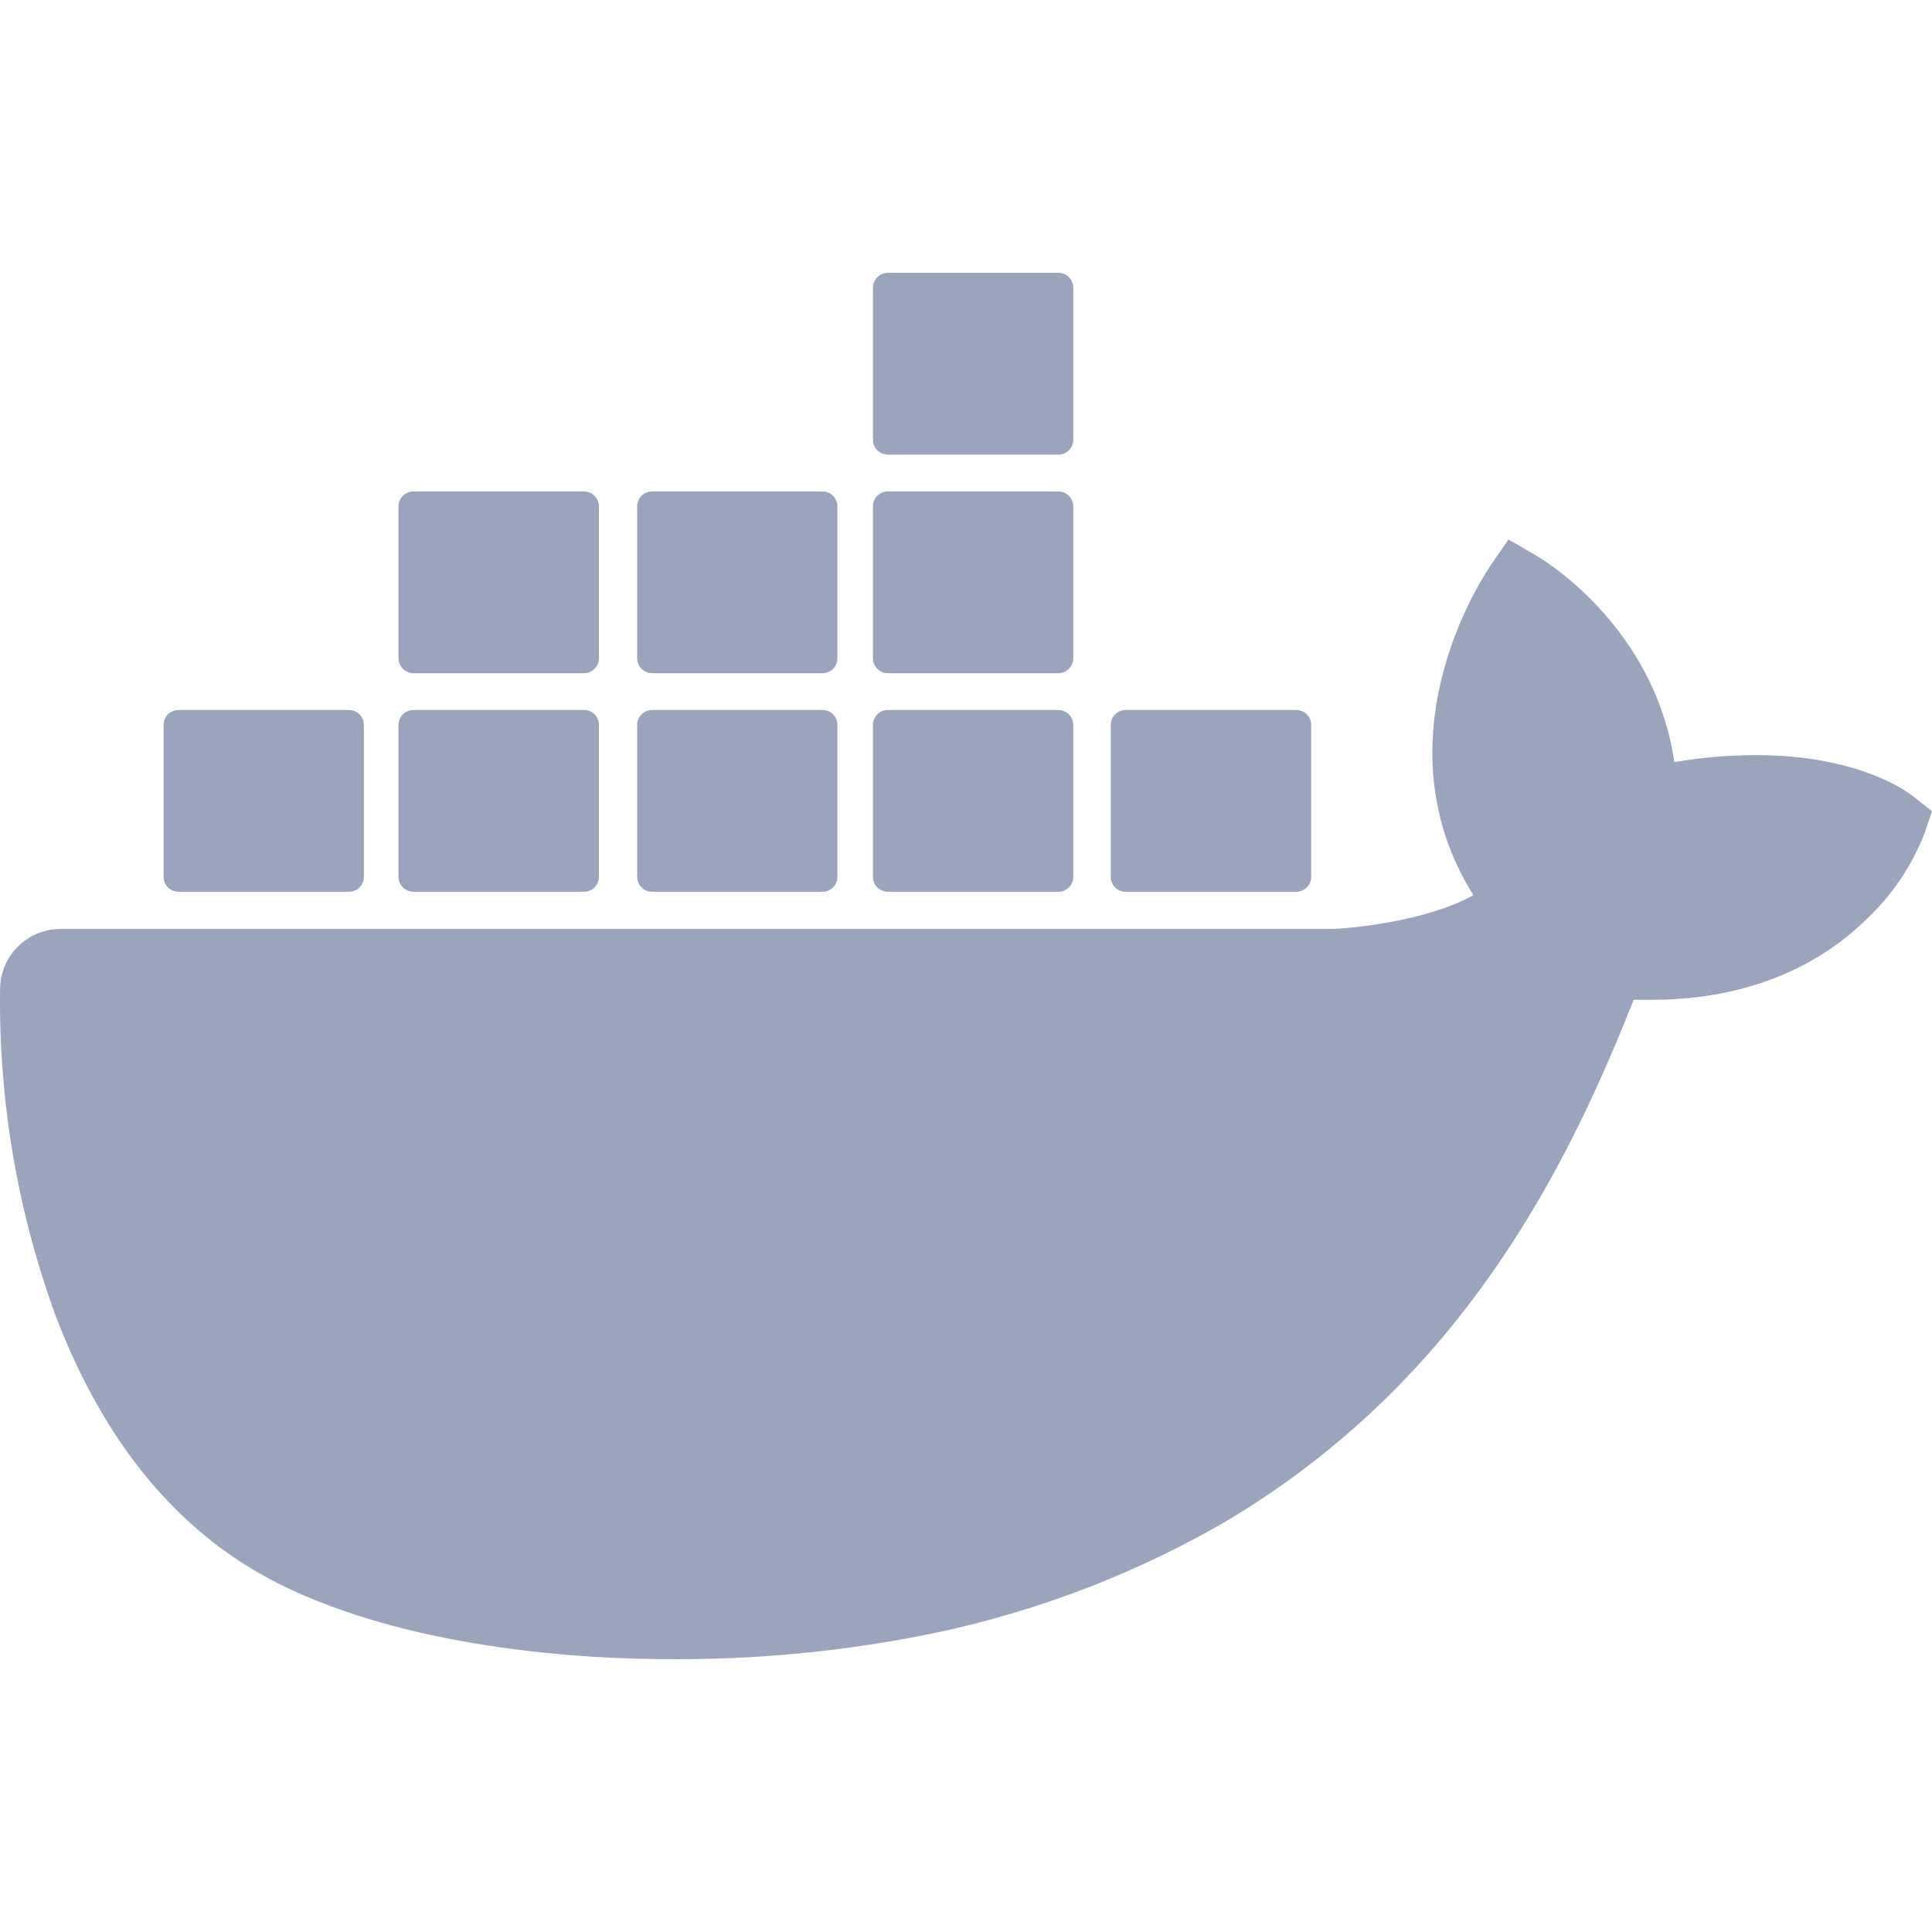
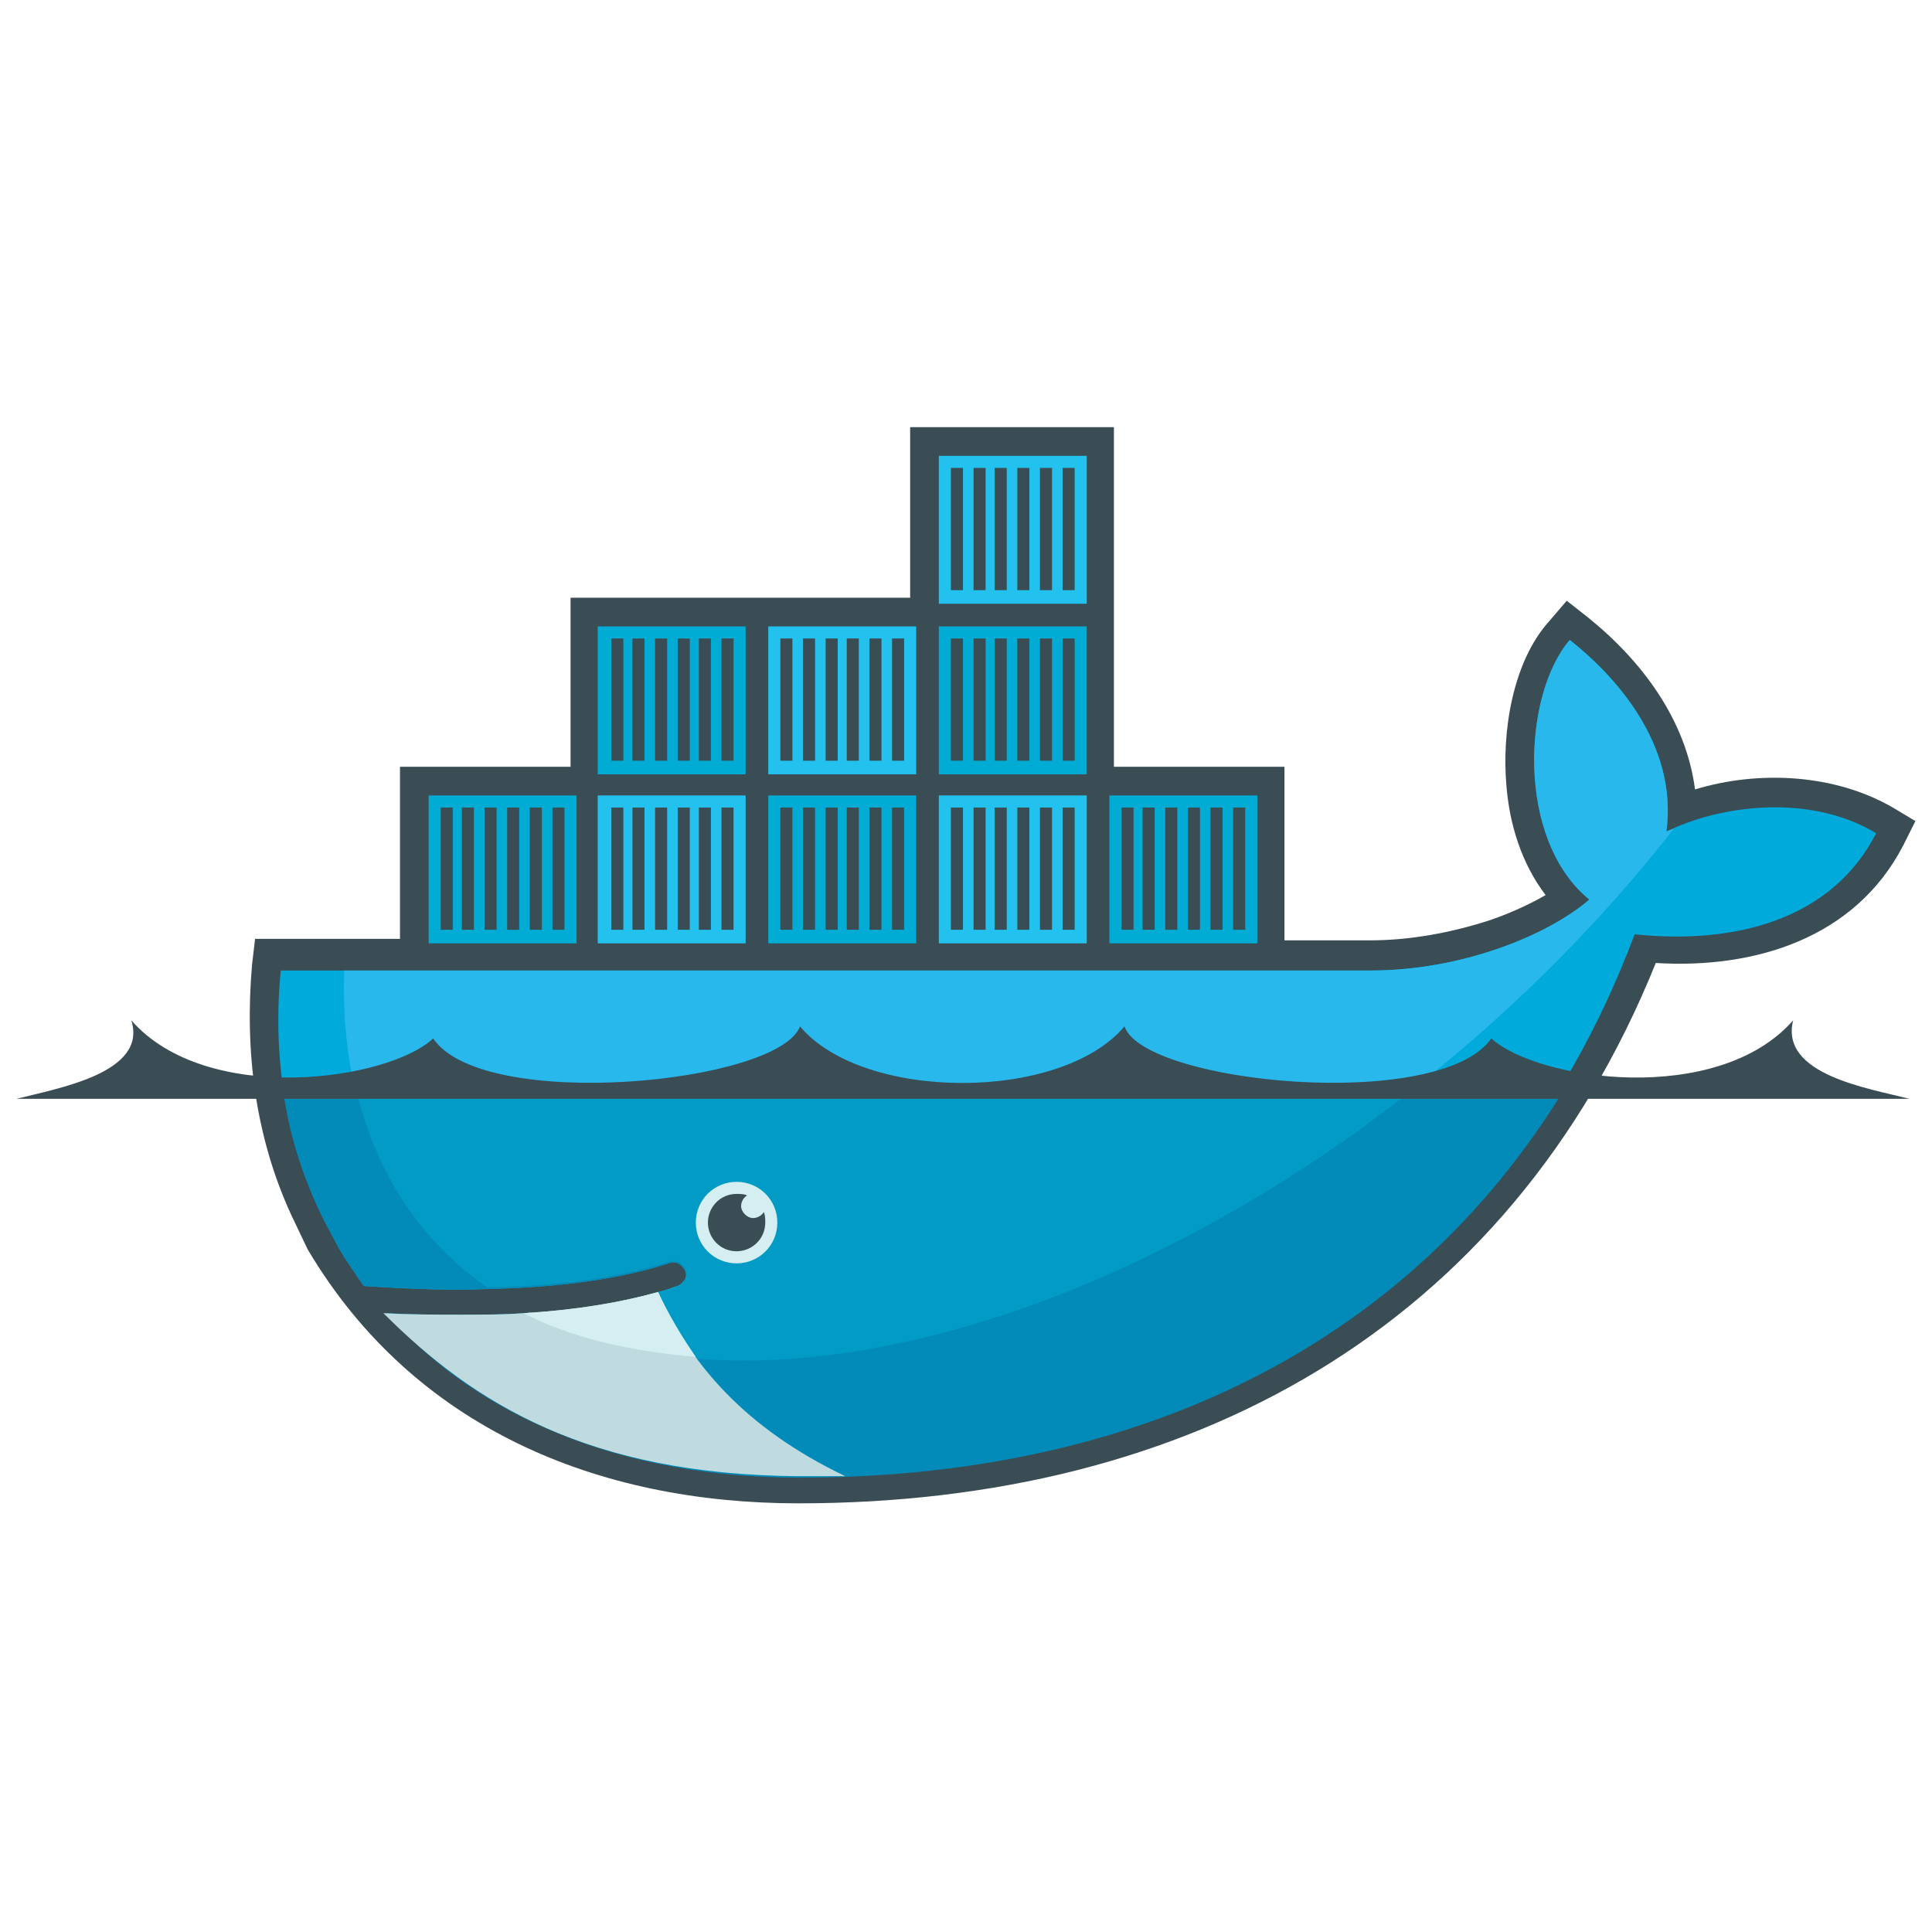
- <svg xmlns="http://www.w3.org/2000/svg" fill="#9aa4bd" role="img" viewBox="0 0 24 24">
-   <path d="M13.983 11.078h2.119a.186.186 0 00.186-.185V9.006a.186.186 0 00-.186-.186h-2.119a.185.185 0 00-.185.185v1.888c0 .102.083.185.185.185m-2.954-5.43h2.118a.186.186 0 00.186-.186V3.574a.186.186 0 00-.186-.185h-2.118a.185.185 0 00-.185.185v1.888c0 .102.082.185.185.185m0 2.716h2.118a.187.187 0 00.186-.186V6.29a.186.186 0 00-.186-.185h-2.118a.185.185 0 00-.185.185v1.887c0 .102.082.185.185.186m-2.93 0h2.12a.186.186 0 00.184-.186V6.29a.185.185 0 00-.185-.185H8.1a.185.185 0 00-.185.185v1.887c0 .102.083.185.185.186m-2.964 0h2.119a.186.186 0 00.185-.186V6.29a.185.185 0 00-.185-.185H5.136a.186.186 0 00-.186.185v1.887c0 .102.084.185.186.186m5.893 2.715h2.118a.186.186 0 00.186-.185V9.006a.186.186 0 00-.186-.186h-2.118a.185.185 0 00-.185.185v1.888c0 .102.082.185.185.185m-2.93 0h2.12a.185.185 0 00.184-.185V9.006a.185.185 0 00-.184-.186h-2.12a.185.185 0 00-.184.185v1.888c0 .102.083.185.185.185m-2.964 0h2.119a.185.185 0 00.185-.185V9.006a.185.185 0 00-.184-.186h-2.12a.186.186 0 00-.186.186v1.887c0 .102.084.185.186.185m-2.92 0h2.12a.185.185 0 00.184-.185V9.006a.185.185 0 00-.184-.186h-2.12a.185.185 0 00-.184.185v1.888c0 .102.082.185.185.185M23.763 9.89c-.065-.051-.672-.51-1.954-.51-.338.001-.676.03-1.01.087-.248-1.7-1.653-2.53-1.716-2.566l-.344-.199-.226.327c-.284.438-.49.922-.612 1.43-.23.97-.09 1.882.403 2.661-.595.332-1.55.413-1.744.42H.751a.751.751 0 00-.75.748 11.376 11.376 0 00.692 4.062c.545 1.428 1.355 2.48 2.41 3.124 1.18.723 3.1 1.137 5.275 1.137.983.003 1.963-.086 2.93-.266a12.248 12.248 0 003.823-1.389c.98-.567 1.86-1.288 2.61-2.136 1.252-1.418 1.998-2.997 2.553-4.4h.221c1.372 0 2.215-.549 2.68-1.009.309-.293.55-.65.707-1.046l.098-.288Z" />
+ <svg xmlns="http://www.w3.org/2000/svg" viewBox="0 0 128 128">
+   <path fill-rule="evenodd" clip-rule="evenodd" fill="#3A4D54" d="M73.8 50.8h11.3v11.5h5.7c2.6 0 5.3-.5 7.8-1.3 1.2-.4 2.6-1 3.8-1.7-1.6-2.1-2.4-4.7-2.6-7.3-.3-3.5.4-8.1 2.8-10.8l1.2-1.4 1.4 1.1c3.6 2.9 6.5 6.8 7.1 11.4 4.3-1.3 9.3-1 13.1 1.2l1.5.9-.8 1.6c-3.2 6.2-9.9 8.2-16.4 7.8-9.8 24.3-31 35.8-56.8 35.8-13.3 0-25.5-5-32.5-16.8l-.1-.2-1-2.1c-2.4-5.2-3.1-10.9-2.6-16.6l.2-1.7h9.6V50.8h11.3V39.6h22.5V28.3h13.5v22.5z" />
+   <path fill="#00AADA" d="M110.4 55.1c.8-5.9-3.6-10.5-6.4-12.7-3.1 3.6-3.6 13.2 1.3 17.2-2.8 2.4-8.5 4.7-14.5 4.7H18.6c-.6 6.2.5 11.9 3 16.8l.8 1.5c.5.9 1.1 1.7 1.7 2.6 3 .2 5.7.3 8.2.2 4.9-.1 8.9-.7 12-1.7.5-.2.9.1 1.1.5.2.5-.1.9-.5 1.1-.4.1-.8.3-1.3.4-2.4.7-5 1.1-8.3 1.3h-.6c-1.3.1-2.7.1-4.2.1-1.6 0-3.1 0-4.9-.1 6 6.8 15.4 10.8 27.2 10.8 25 0 46.2-11.1 55.5-35.9 6.7.7 13.1-1 16-6.7-4.5-2.7-10.5-1.8-13.9-.1z" />
+   <path fill="#28B8EB" d="M110.4 55.1c.8-5.9-3.6-10.5-6.4-12.7-3.1 3.6-3.6 13.2 1.3 17.2-2.8 2.4-8.5 4.7-14.5 4.7h-68c-.3 9.5 3.2 16.7 9.5 21 4.9-.1 8.9-.7 12-1.7.5-.2.9.1 1.1.5.2.5-.1.9-.5 1.1-.4.1-.8.3-1.3.4-2.4.7-5.2 1.2-8.5 1.4l-.1-.1c8.5 4.4 20.8 4.3 35-1.1 15.8-6.1 30.6-17.7 40.9-30.9-.2.1-.4.1-.5.2z" />
+   <path fill="#028BB8" d="M18.7 71.8c.4 3.3 1.4 6.4 2.9 9.3l.8 1.5c.5.9 1.1 1.7 1.7 2.6 3 .2 5.7.3 8.2.2 4.9-.1 8.9-.7 12-1.7.5-.2.9.1 1.1.5.2.5-.1.9-.5 1.1-.4.1-.8.3-1.3.4-2.4.7-5.2 1.2-8.5 1.4h-.4c-1.3.1-2.7.1-4.1.1-1.6 0-3.2 0-4.9-.1 6 6.8 15.5 10.8 27.3 10.8 21.4 0 40-8.1 50.8-26H18.7v-.1z" />
+   <path fill="#019BC6" d="M23.5 71.8c1.3 5.8 4.3 10.4 8.8 13.5 4.9-.1 8.9-.7 12-1.7.5-.2.9.1 1.1.5.2.5-.1.9-.5 1.1-.4.1-.8.3-1.3.4-2.4.7-5.2 1.2-8.6 1.4 8.5 4.4 20.8 4.3 34.9-1.1 8.5-3.3 16.8-8.2 24.2-14.1H23.5z" />
+   <path fill-rule="evenodd" clip-rule="evenodd" fill="#00ACD3" d="M28.4 52.7h9.8v9.8h-9.8v-9.8zm.8.8h.8v8.1h-.8v-8.1zm1.4 0h.8v8.1h-.8v-8.1zm1.5 0h.8v8.1h-.8v-8.1zm1.5 0h.8v8.1h-.8v-8.1zm1.5 0h.8v8.1h-.8v-8.1zm1.5 0h.8v8.1h-.8v-8.1zm3-12h9.8v9.8h-9.8v-9.8zm.9.8h.8v8.1h-.8v-8.1zm1.4 0h.8v8.1h-.8v-8.1zm1.5 0h.8v8.1h-.8v-8.1zm1.5 0h.8v8.1h-.8v-8.1zm1.4 0h.8v8.1h-.8v-8.1zm1.5 0h.8v8.1h-.8v-8.1z" />
+   <path fill-rule="evenodd" clip-rule="evenodd" fill="#23C2EE" d="M39.6 52.7h9.8v9.8h-9.8v-9.8zm.9.8h.8v8.1h-.8v-8.1zm1.4 0h.8v8.1h-.8v-8.1zm1.5 0h.8v8.1h-.8v-8.1zm1.5 0h.8v8.1h-.8v-8.1zm1.4 0h.8v8.1h-.8v-8.1zm1.5 0h.8v8.1h-.8v-8.1z" />
+   <path fill-rule="evenodd" clip-rule="evenodd" fill="#00ACD3" d="M50.9 52.7h9.8v9.8h-9.8v-9.8zm.8.8h.8v8.1h-.8v-8.1zm1.5 0h.8v8.1h-.8v-8.1zm1.5 0h.8v8.1h-.8v-8.1zm1.4 0h.8v8.1h-.8v-8.1zm1.5 0h.8v8.1h-.8v-8.1zm1.5 0h.8v8.1h-.8v-8.1z" />
+   <path fill-rule="evenodd" clip-rule="evenodd" fill="#23C2EE" d="M50.9 41.5h9.8v9.8h-9.8v-9.8zm.8.8h.8v8.1h-.8v-8.1zm1.5 0h.8v8.1h-.8v-8.1zm1.5 0h.8v8.1h-.8v-8.1zm1.4 0h.8v8.1h-.8v-8.1zm1.5 0h.8v8.1h-.8v-8.1zm1.5 0h.8v8.1h-.8v-8.1zm3.1 10.4H72v9.8h-9.8v-9.8zm.8.8h.8v8.1H63v-8.1zm1.5 0h.8v8.1h-.8v-8.1zm1.4 0h.8v8.1h-.8v-8.1zm1.5 0h.8v8.1h-.8v-8.1zm1.5 0h.8v8.1h-.8v-8.1zm1.5 0h.8v8.1h-.8v-8.1z" />
+   <path fill-rule="evenodd" clip-rule="evenodd" fill="#00ACD3" d="M62.2 41.5H72v9.8h-9.8v-9.8zm.8.8h.8v8.1H63v-8.1zm1.5 0h.8v8.1h-.8v-8.1zm1.4 0h.8v8.1h-.8v-8.1zm1.5 0h.8v8.1h-.8v-8.1zm1.5 0h.8v8.1h-.8v-8.1zm1.5 0h.8v8.1h-.8v-8.1z" />
+   <path fill-rule="evenodd" clip-rule="evenodd" fill="#23C2EE" d="M62.2 30.2H72V40h-9.8v-9.8zm.8.8h.8v8.1H63V31zm1.5 0h.8v8.1h-.8V31zm1.4 0h.8v8.1h-.8V31zm1.5 0h.8v8.1h-.8V31zm1.5 0h.8v8.1h-.8V31zm1.5 0h.8v8.1h-.8V31z" />
+   <path fill-rule="evenodd" clip-rule="evenodd" fill="#00ACD3" d="M73.5 52.7h9.8v9.8h-9.8v-9.8zm.8.8h.8v8.1h-.8v-8.1zm1.4 0h.8v8.1h-.8v-8.1zm1.5 0h.8v8.1h-.8v-8.1zm1.5 0h.8v8.1h-.8v-8.1zm1.5 0h.8v8.1h-.8v-8.1zm1.5 0h.8v8.1h-.8v-8.1z" />
+   <path fill-rule="evenodd" clip-rule="evenodd" fill="#D4EEF1" d="M48.8 78.3c1.5 0 2.7 1.2 2.7 2.7 0 1.5-1.2 2.7-2.7 2.7-1.5 0-2.7-1.2-2.7-2.7 0-1.5 1.2-2.7 2.7-2.7" />
+   <path fill-rule="evenodd" clip-rule="evenodd" fill="#3A4D54" d="M48.8 79.1c.2 0 .5 0 .7.1-.2.1-.4.4-.4.7 0 .4.4.8.8.8.3 0 .6-.2.7-.4.1.2.1.5.1.7 0 1.1-.9 1.9-1.9 1.9-1.1 0-1.9-.9-1.9-1.9 0-1 .8-1.9 1.9-1.9M1.1 72.8h125.4c-2.7-.7-8.6-1.6-7.7-5.2-5 5.7-16.9 4-20 1.2-3.4 4.9-23 3-24.3-.8-4.2 5-17.3 5-21.5 0-1.4 3.8-21 5.7-24.3.8-3 2.8-15 4.5-20-1.2 1.1 3.5-4.9 4.5-7.6 5.2" />
+   <path fill="#BFDBE0" d="M56 97.8c-6.7-3.2-10.3-7.5-12.4-12.2-2.5.7-5.5 1.2-8.9 1.4-1.3.1-2.7.1-4.1.1-1.7 0-3.4 0-5.2-.1 6 6 13.6 10.7 27.5 10.8H56z" />
+   <path fill="#D4EEF1" d="M46.1 89.9c-.9-1.3-1.8-2.8-2.5-4.3-2.5.7-5.5 1.2-8.9 1.4 2.3 1.2 5.7 2.4 11.4 2.9z" />
</svg>
